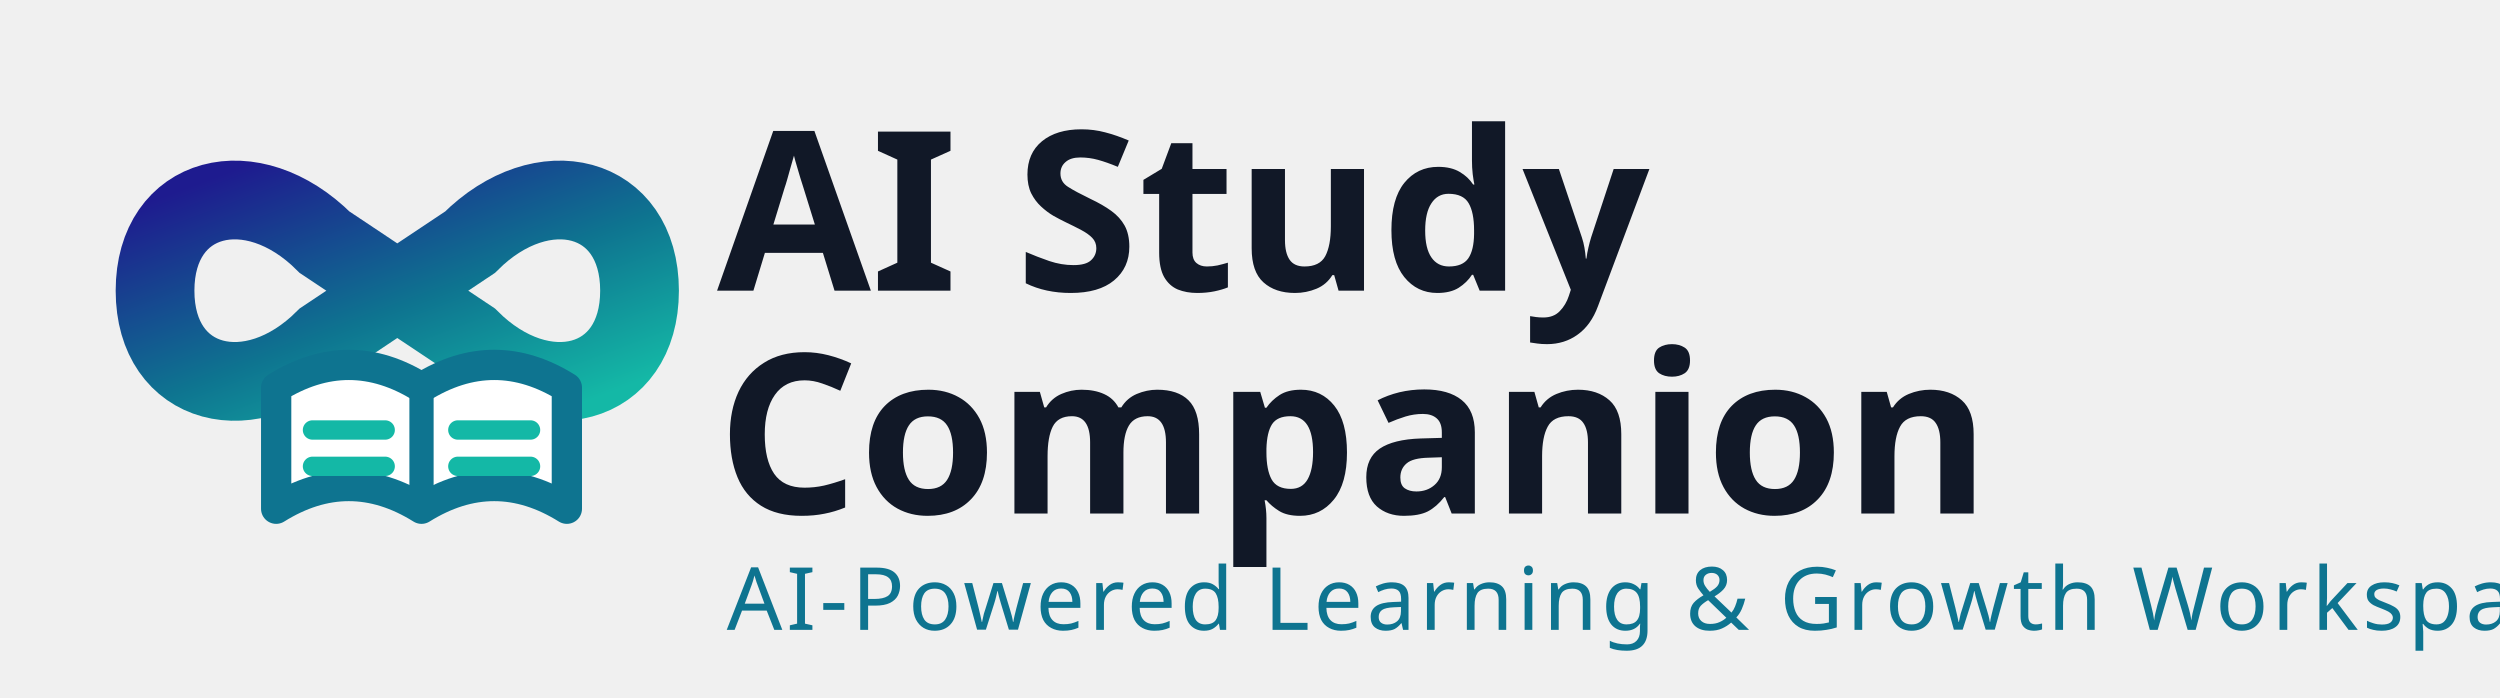
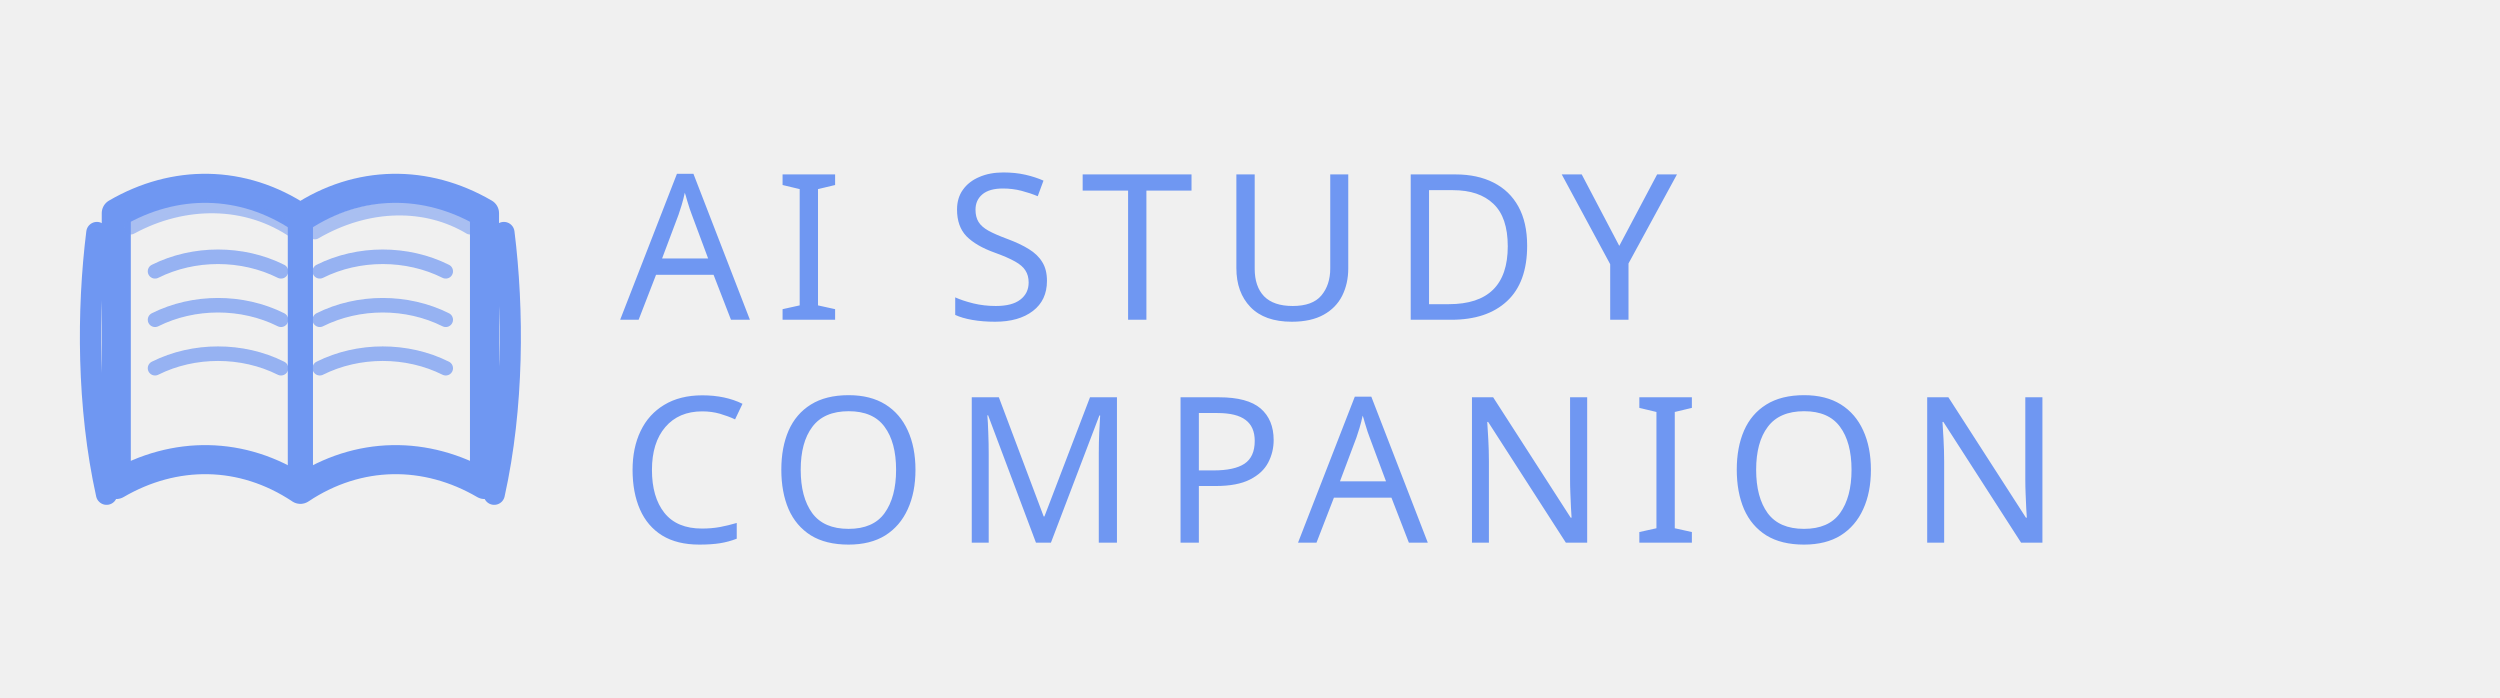
<svg xmlns="http://www.w3.org/2000/svg" viewBox="0 0 258 72">
-   <defs>
-     <linearGradient id="loopLight" x1="0" y1="0" x2="1" y2="1">
-       <stop offset="0" stop-color="#1e1b8f" />
-       <stop offset="0.55" stop-color="#0e7490" />
-       <stop offset="1" stop-color="#14b8a6" />
-     </linearGradient>
-   </defs>
-   <g transform="translate(3.5 -7.5) scale(1.25)">
-     <path d="M10 30 C10 22 18 20 24 26 L36 34 C42 40 50 38 50 30 C50 22 42 20 36 26 L24 34 C18 40 10 38 10 30 Z" fill="none" stroke="url(#loopLight)" stroke-width="6.5" stroke-linecap="round" />
-     <path d="M20 38 C24 35.5 28 35.5 32 38 C36 35.5 40 35.5 44 38 L44 48 C40 45.5 36 45.5 32 48 C28 45.5 24 45.5 20 48 Z" fill="#ffffff" stroke="#0e7490" stroke-width="2.5" stroke-linejoin="round" />
-     <line x1="32" y1="38" x2="32" y2="48" stroke="#0e7490" stroke-width="2" />
-     <line x1="23" y1="41.5" x2="29" y2="41.5" stroke="#14b8a6" stroke-width="1.6" stroke-linecap="round" />
-     <line x1="35" y1="41.5" x2="41" y2="41.5" stroke="#14b8a6" stroke-width="1.6" stroke-linecap="round" />
-     <line x1="23" y1="44.5" x2="29" y2="44.5" stroke="#14b8a6" stroke-width="1.6" stroke-linecap="round" />
-     <line x1="35" y1="44.5" x2="41" y2="44.5" stroke="#14b8a6" stroke-width="1.6" stroke-linecap="round" />
+   <g fill="none" stroke="#6f97f2" stroke-linecap="round" stroke-linejoin="round">
+     <path d="M12 22 C18 18.5 25 18.5 31 22.5 C37 18.5 44 18.5 50 22 L50 50 C44 46.5 37 46.5 31 50.5 C25 46.5 18 46.5 12 50 Z" stroke-width="3" />
+     <path d="M13.5 23.5 C19 20.5 25.5 20.5 30.5 24" stroke-width="1.4" opacity="0.55" />
+     <path d="M31 22.5 L31 50.5" stroke-width="2.6" />
+     <path d="M32.5 24 C38 20.8 44 20.8 48.5 23.5" stroke-width="1.4" opacity="0.55" />
+     <path d="M16 28 C20 26 25 26 29 28" stroke-width="1.5" opacity="0.7" />
+     <path d="M16 33 C20 31 25 31 29 33" stroke-width="1.5" opacity="0.7" />
+     <path d="M16 38 C20 36 25 36 29 38" stroke-width="1.5" opacity="0.7" />
+     <path d="M33 28 C37 26 42 26 46 28" stroke-width="1.5" opacity="0.7" />
+     <path d="M33 33 C37 31 42 31 46 33" stroke-width="1.5" opacity="0.7" />
+     <path d="M33 38 C37 36 42 36 46 38" stroke-width="1.5" opacity="0.7" />
+     <path d="M10 24 C9 32 9 42 11 51" stroke-width="2.2" />
+     <path d="M52 24 C53 32 53 42 51 51" stroke-width="2.2" />
  </g>
-   <text x="74" y="30" font-family="'Plus Jakarta Sans','Segoe UI',sans-serif" font-size="23" font-weight="800" fill="#111827">AI Study</text>
-   <text x="74" y="53" font-family="'Plus Jakarta Sans','Segoe UI',sans-serif" font-size="23" font-weight="800" fill="#111827">Companion</text>
-   <text x="75" y="65" font-family="'Plus Jakarta Sans','Segoe UI',sans-serif" font-size="9" letter-spacing="0.4" fill="#0e7490">AI-Powered Learning &amp; Growth Workspace</text>
+   <text x="64" y="33" font-family="'Plus Jakarta Sans','Segoe UI',sans-serif" font-size="21" font-weight="400" letter-spacing="2.5" fill="#6f97f2">AI STUDY</text>
+   <text x="64" y="56" font-family="'Plus Jakarta Sans','Segoe UI',sans-serif" font-size="21" font-weight="400" letter-spacing="2.5" fill="#6f97f2">COMPANION</text>
</svg>
